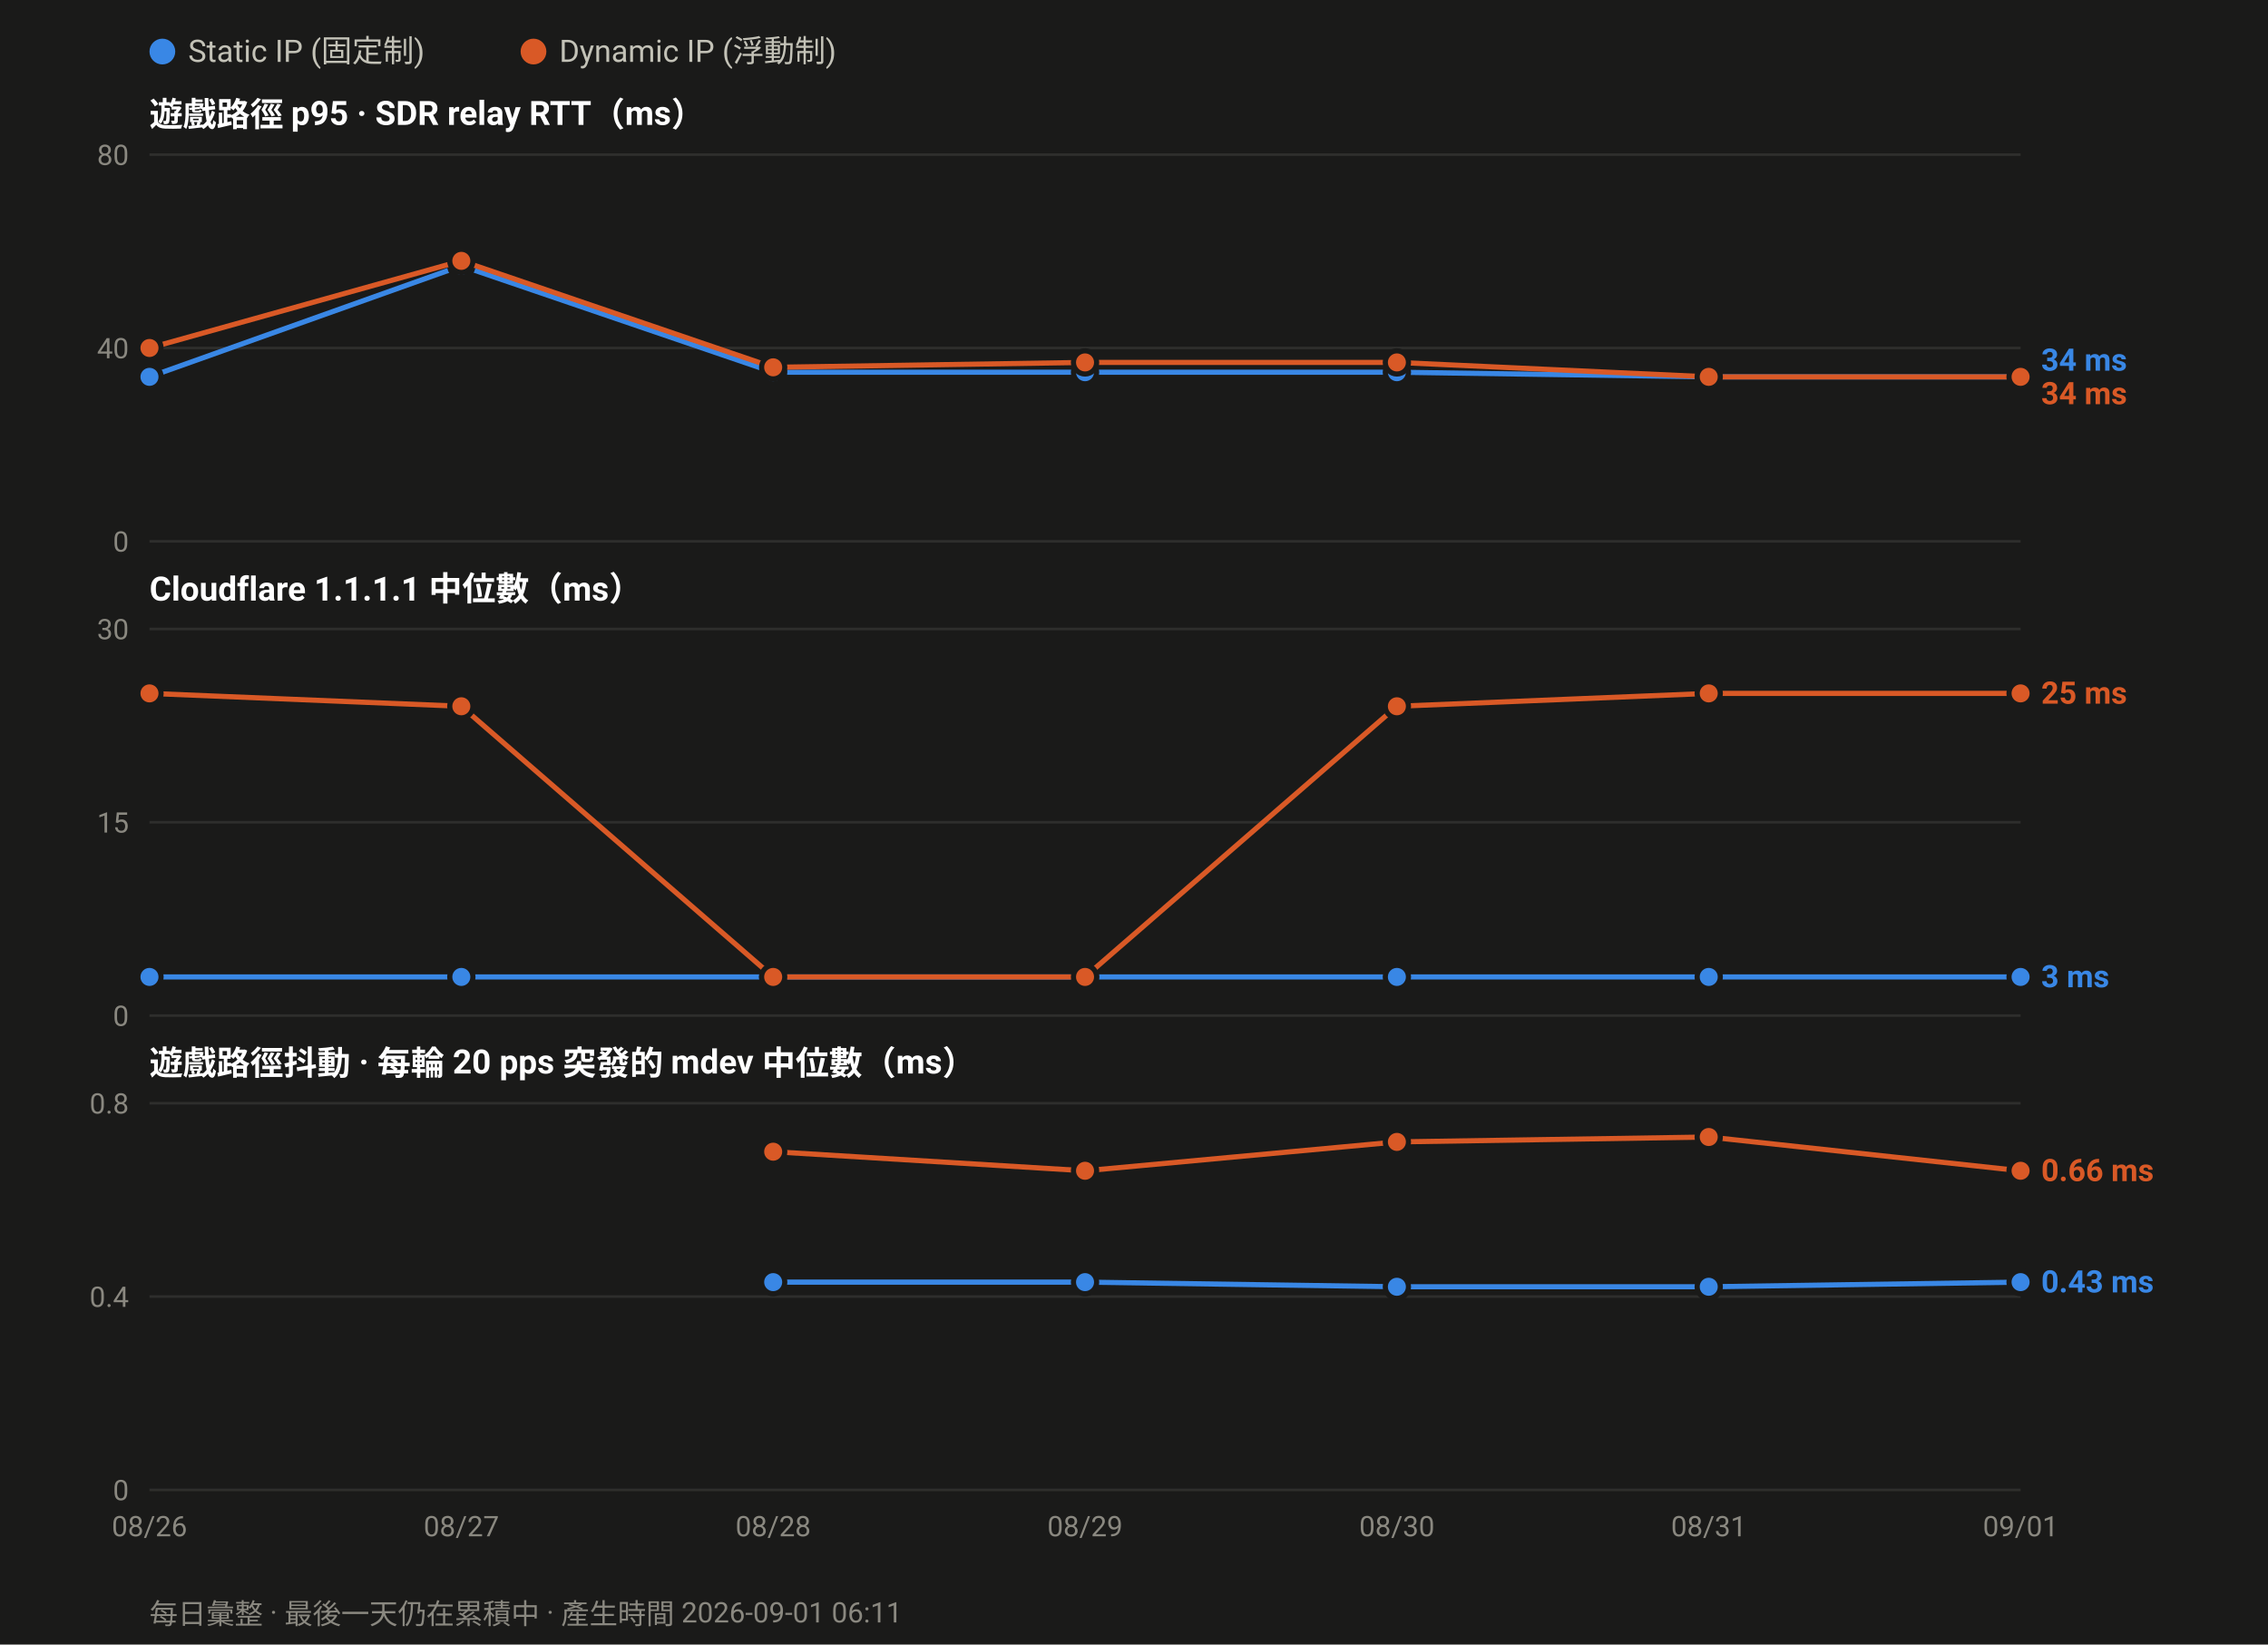
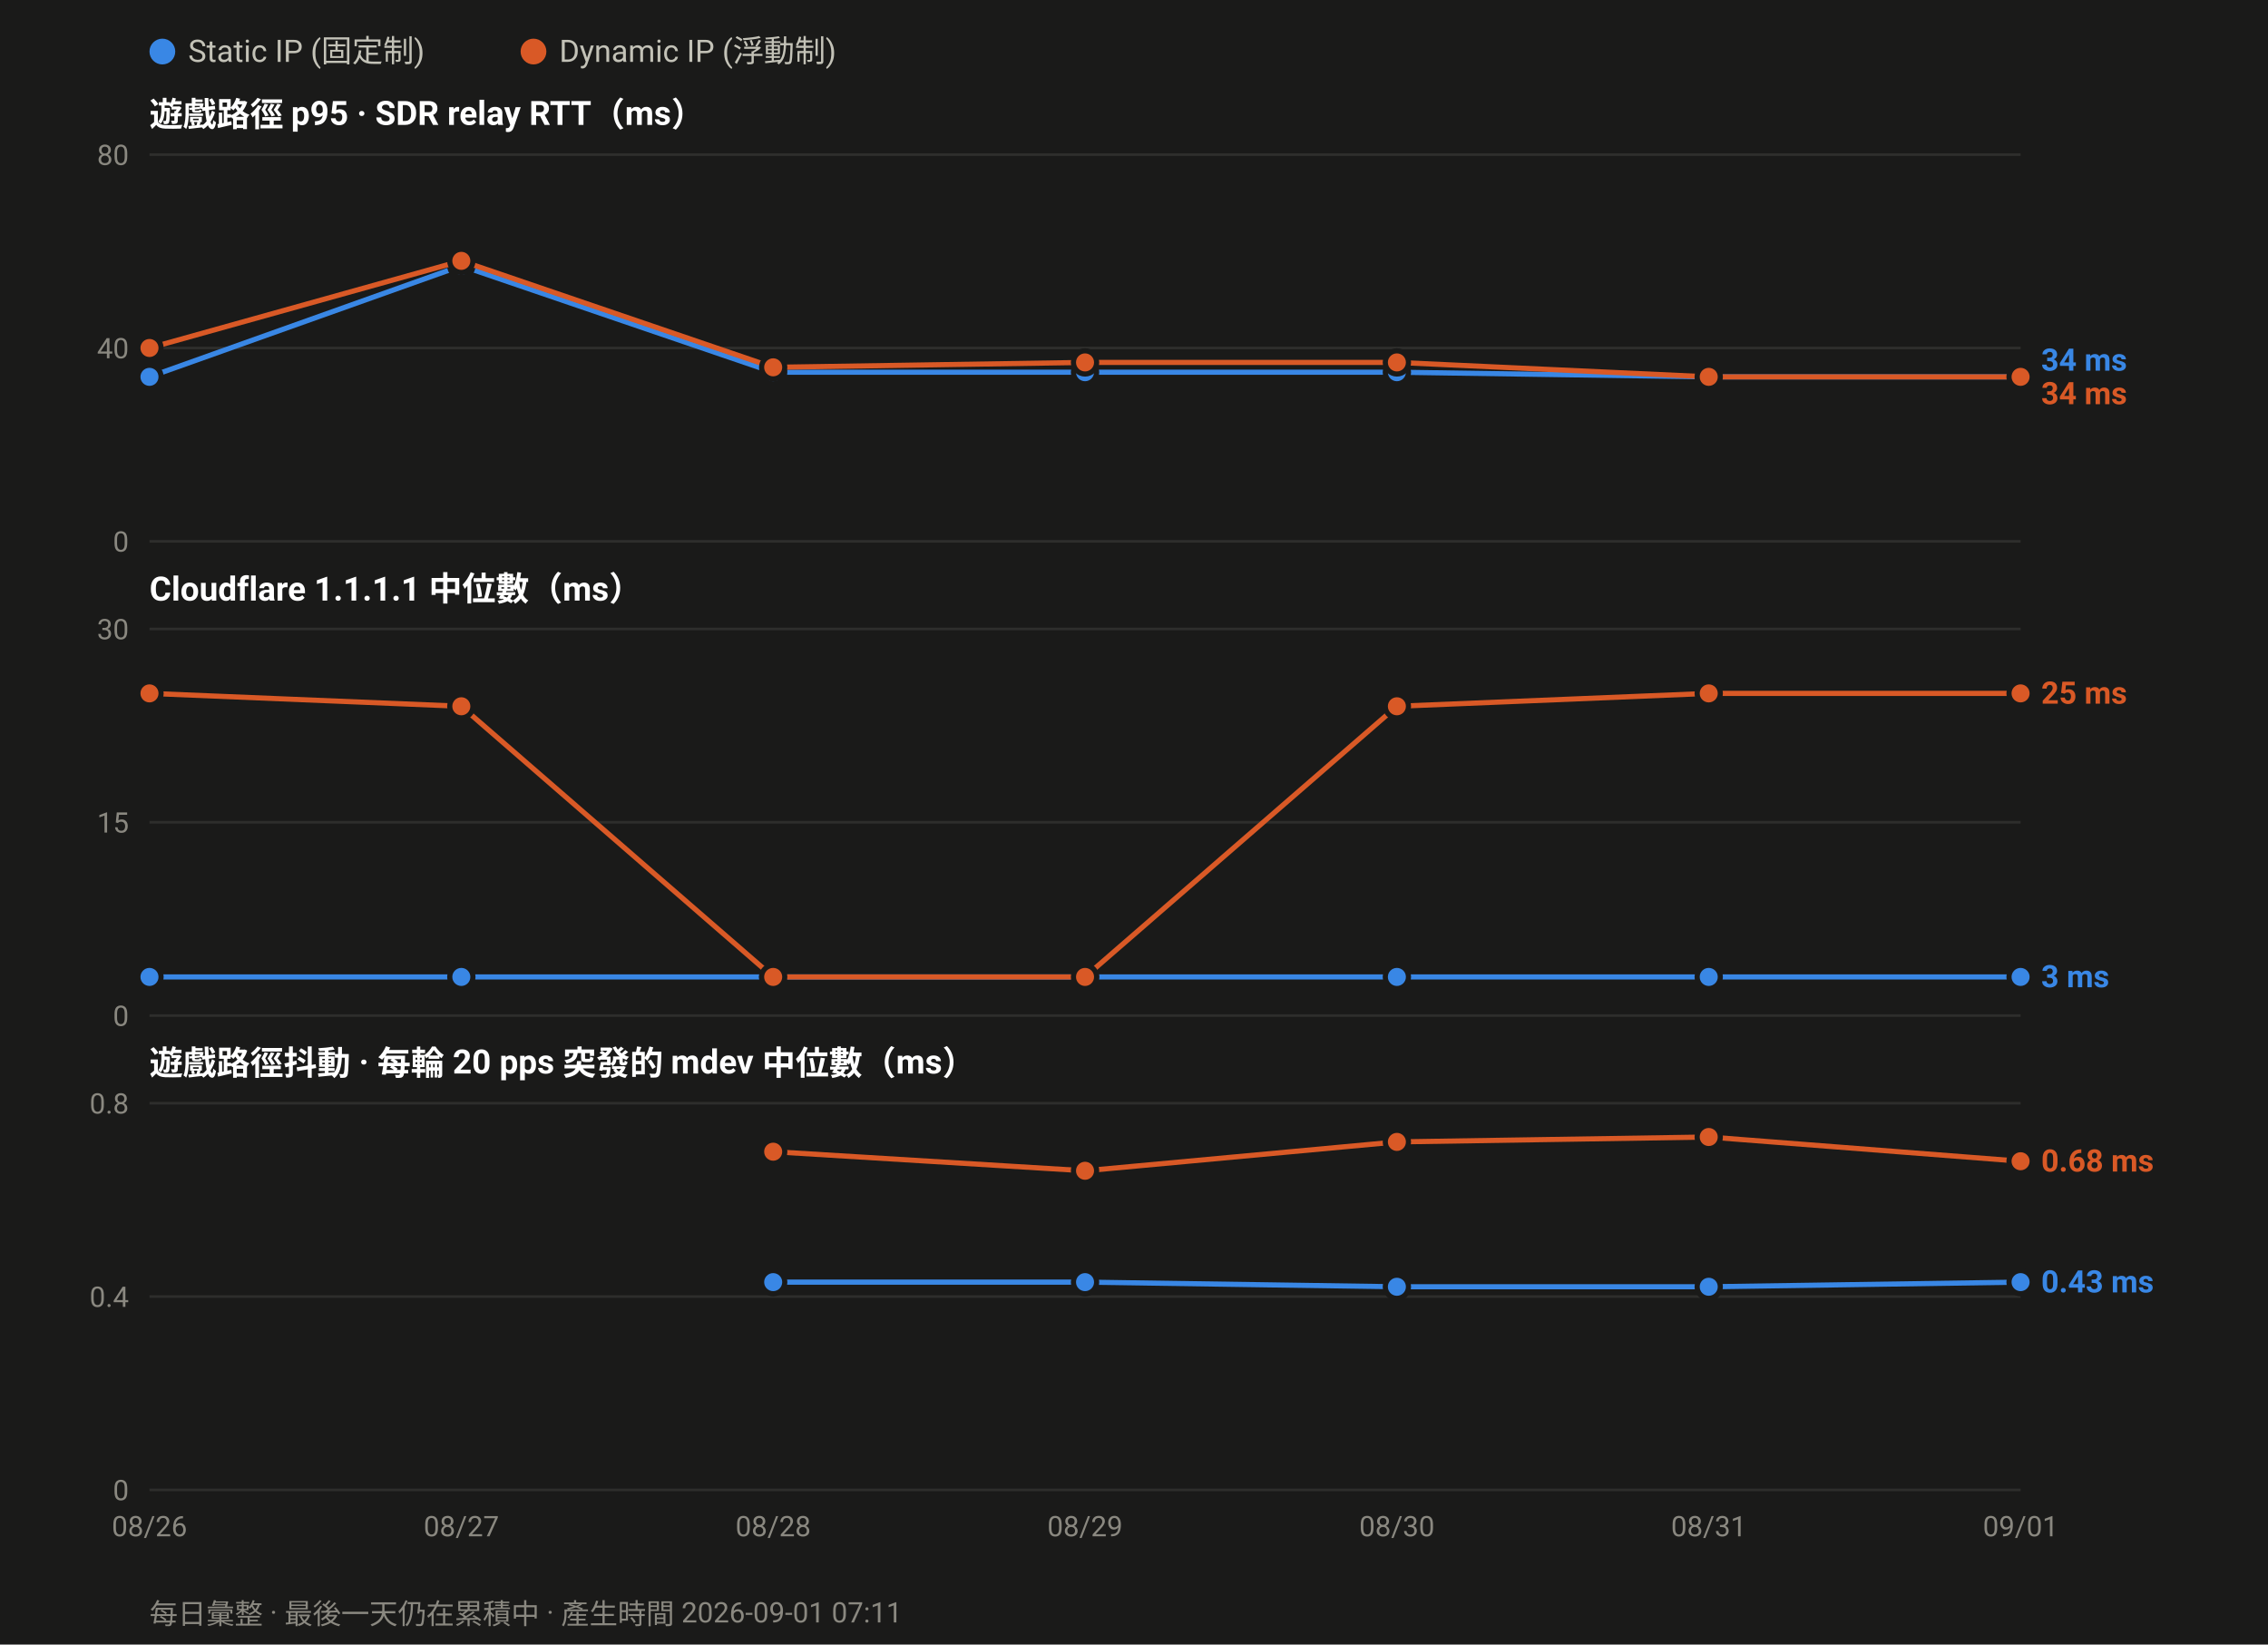
<svg xmlns="http://www.w3.org/2000/svg" width="880" height="638" viewBox="0 0 880 638" font-family="ui-sans-serif,-apple-system,Segoe UI,Roboto,Helvetica,Arial,sans-serif">
  <rect width="880" height="638" fill="#1a1a19" />
  <circle cx="63.0" cy="20" r="5" fill="#3987e5" />
  <text x="73.0" y="24" font-size="12" fill="#c3c2b7">Static IP (固定制)</text>
  <circle cx="207.0" cy="20" r="5" fill="#d95926" />
  <text x="217.0" y="24" font-size="12" fill="#c3c2b7">Dynamic IP (浮動制)</text>
  <text x="58" y="49.0" font-size="13" font-weight="600" fill="#ffffff">遊戲路徑 p95 · SDR relay RTT（ms）</text>
  <line x1="58" y1="210.0" x2="784.0" y2="210.0" stroke="#2e2e2c" stroke-width="1" />
  <text x="50" y="214.0" font-size="11" text-anchor="end" fill="#8a8880">0</text>
  <line x1="58" y1="135.0" x2="784.0" y2="135.0" stroke="#2e2e2c" stroke-width="1" />
  <text x="50" y="139.0" font-size="11" text-anchor="end" fill="#8a8880">40</text>
  <line x1="58" y1="60.0" x2="784.0" y2="60.0" stroke="#2e2e2c" stroke-width="1" />
  <text x="50" y="64.0" font-size="11" text-anchor="end" fill="#8a8880">80</text>
  <polyline fill="none" stroke="#3987e5" stroke-width="2" stroke-linejoin="round" points="58.0,146.2 179.0,103.1 300.0,144.4 421.0,144.4 542.0,144.4 663.0,146.2 784.0,146.2" />
  <circle cx="58.0" cy="146.2" r="4.5" fill="#3987e5" stroke="#1a1a19" stroke-width="2" />
  <circle cx="179.0" cy="103.1" r="4.5" fill="#3987e5" stroke="#1a1a19" stroke-width="2" />
  <circle cx="300.0" cy="144.4" r="4.5" fill="#3987e5" stroke="#1a1a19" stroke-width="2" />
  <circle cx="421.0" cy="144.4" r="4.5" fill="#3987e5" stroke="#1a1a19" stroke-width="2" />
  <circle cx="542.0" cy="144.4" r="4.5" fill="#3987e5" stroke="#1a1a19" stroke-width="2" />
  <circle cx="663.0" cy="146.2" r="4.5" fill="#3987e5" stroke="#1a1a19" stroke-width="2" />
  <circle cx="784.0" cy="146.2" r="4.5" fill="#3987e5" stroke="#1a1a19" stroke-width="2" />
  <polyline fill="none" stroke="#d95926" stroke-width="2" stroke-linejoin="round" points="58.0,135.0 179.0,101.2 300.0,142.5 421.0,140.6 542.0,140.6 663.0,146.2 784.0,146.2" />
  <circle cx="58.0" cy="135.0" r="4.5" fill="#d95926" stroke="#1a1a19" stroke-width="2" />
  <circle cx="179.0" cy="101.2" r="4.5" fill="#d95926" stroke="#1a1a19" stroke-width="2" />
  <circle cx="300.0" cy="142.5" r="4.5" fill="#d95926" stroke="#1a1a19" stroke-width="2" />
  <circle cx="421.0" cy="140.6" r="4.5" fill="#d95926" stroke="#1a1a19" stroke-width="2" />
  <circle cx="542.0" cy="140.6" r="4.5" fill="#d95926" stroke="#1a1a19" stroke-width="2" />
  <circle cx="663.0" cy="146.2" r="4.5" fill="#d95926" stroke="#1a1a19" stroke-width="2" />
  <circle cx="784.0" cy="146.2" r="4.5" fill="#d95926" stroke="#1a1a19" stroke-width="2" />
  <text x="792.0" y="143.8" font-size="12" font-weight="600" fill="#3987e5">34 ms</text>
  <text x="792.0" y="156.8" font-size="12" font-weight="600" fill="#d95926">34 ms</text>
  <text x="58" y="233.0" font-size="13" font-weight="600" fill="#ffffff">Cloudflare 1.1.1.1 中位數（ms）</text>
  <line x1="58" y1="394.0" x2="784.0" y2="394.0" stroke="#2e2e2c" stroke-width="1" />
  <text x="50" y="398.0" font-size="11" text-anchor="end" fill="#8a8880">0</text>
  <line x1="58" y1="319.0" x2="784.0" y2="319.0" stroke="#2e2e2c" stroke-width="1" />
  <text x="50" y="323.0" font-size="11" text-anchor="end" fill="#8a8880">15</text>
  <line x1="58" y1="244.0" x2="784.0" y2="244.0" stroke="#2e2e2c" stroke-width="1" />
  <text x="50" y="248.0" font-size="11" text-anchor="end" fill="#8a8880">30</text>
  <polyline fill="none" stroke="#3987e5" stroke-width="2" stroke-linejoin="round" points="58.0,379.0 179.0,379.0 300.0,379.0 421.0,379.0 542.0,379.0 663.0,379.0 784.0,379.0" />
  <circle cx="58.0" cy="379.0" r="4.5" fill="#3987e5" stroke="#1a1a19" stroke-width="2" />
  <circle cx="179.0" cy="379.0" r="4.5" fill="#3987e5" stroke="#1a1a19" stroke-width="2" />
  <circle cx="300.0" cy="379.0" r="4.5" fill="#3987e5" stroke="#1a1a19" stroke-width="2" />
  <circle cx="421.0" cy="379.0" r="4.5" fill="#3987e5" stroke="#1a1a19" stroke-width="2" />
  <circle cx="542.0" cy="379.0" r="4.5" fill="#3987e5" stroke="#1a1a19" stroke-width="2" />
  <circle cx="663.0" cy="379.0" r="4.5" fill="#3987e5" stroke="#1a1a19" stroke-width="2" />
  <circle cx="784.0" cy="379.0" r="4.5" fill="#3987e5" stroke="#1a1a19" stroke-width="2" />
  <polyline fill="none" stroke="#d95926" stroke-width="2" stroke-linejoin="round" points="58.0,269.0 179.0,274.0 300.0,379.0 421.0,379.0 542.0,274.0 663.0,269.0 784.0,269.0" />
  <circle cx="58.0" cy="269.0" r="4.5" fill="#d95926" stroke="#1a1a19" stroke-width="2" />
  <circle cx="179.0" cy="274.0" r="4.5" fill="#d95926" stroke="#1a1a19" stroke-width="2" />
  <circle cx="300.0" cy="379.0" r="4.5" fill="#d95926" stroke="#1a1a19" stroke-width="2" />
  <circle cx="421.0" cy="379.0" r="4.5" fill="#d95926" stroke="#1a1a19" stroke-width="2" />
  <circle cx="542.0" cy="274.0" r="4.5" fill="#d95926" stroke="#1a1a19" stroke-width="2" />
  <circle cx="663.0" cy="269.0" r="4.5" fill="#d95926" stroke="#1a1a19" stroke-width="2" />
  <circle cx="784.0" cy="269.0" r="4.5" fill="#d95926" stroke="#1a1a19" stroke-width="2" />
  <text x="792.0" y="273.0" font-size="12" font-weight="600" fill="#d95926">25 ms</text>
  <text x="792.0" y="383.0" font-size="12" font-weight="600" fill="#3987e5">3 ms</text>
  <text x="58" y="417.0" font-size="13" font-weight="600" fill="#ffffff">遊戲路徑抖動 · 每輪 20 pps 突發的 mdev 中位數（ms）</text>
  <line x1="58" y1="578.0" x2="784.0" y2="578.0" stroke="#2e2e2c" stroke-width="1" />
  <text x="50" y="582.0" font-size="11" text-anchor="end" fill="#8a8880">0</text>
  <line x1="58" y1="503.0" x2="784.0" y2="503.0" stroke="#2e2e2c" stroke-width="1" />
  <text x="50" y="507.0" font-size="11" text-anchor="end" fill="#8a8880">0.4</text>
  <line x1="58" y1="428.0" x2="784.0" y2="428.0" stroke="#2e2e2c" stroke-width="1" />
  <text x="50" y="432.0" font-size="11" text-anchor="end" fill="#8a8880">0.8</text>
  <polyline fill="none" stroke="#3987e5" stroke-width="2" stroke-linejoin="round" points="300.0,497.4 421.0,497.4 542.0,499.2 663.0,499.2 784.0,497.4" />
  <circle cx="300.0" cy="497.4" r="4.5" fill="#3987e5" stroke="#1a1a19" stroke-width="2" />
  <circle cx="421.0" cy="497.4" r="4.5" fill="#3987e5" stroke="#1a1a19" stroke-width="2" />
  <circle cx="542.0" cy="499.2" r="4.5" fill="#3987e5" stroke="#1a1a19" stroke-width="2" />
  <circle cx="663.0" cy="499.2" r="4.5" fill="#3987e5" stroke="#1a1a19" stroke-width="2" />
  <circle cx="784.0" cy="497.4" r="4.5" fill="#3987e5" stroke="#1a1a19" stroke-width="2" />
-   <polyline fill="none" stroke="#d95926" stroke-width="2" stroke-linejoin="round" points="300.0,446.8 421.0,454.2 542.0,443.0 663.0,441.1 784.0,454.2" />
+   <polyline fill="none" stroke="#d95926" stroke-width="2" stroke-linejoin="round" points="300.0,446.8 421.0,454.2 542.0,443.0 663.0,441.1 784.0,450.5" />
  <circle cx="300.0" cy="446.8" r="4.5" fill="#d95926" stroke="#1a1a19" stroke-width="2" />
  <circle cx="421.0" cy="454.2" r="4.5" fill="#d95926" stroke="#1a1a19" stroke-width="2" />
  <circle cx="542.0" cy="443.0" r="4.5" fill="#d95926" stroke="#1a1a19" stroke-width="2" />
  <circle cx="663.0" cy="441.1" r="4.5" fill="#d95926" stroke="#1a1a19" stroke-width="2" />
-   <circle cx="784.0" cy="454.2" r="4.5" fill="#d95926" stroke="#1a1a19" stroke-width="2" />
-   <text x="792.0" y="458.2" font-size="12" font-weight="600" fill="#d95926">0.66 ms</text>
+   <circle cx="784.0" cy="450.5" r="4.5" fill="#d95926" stroke="#1a1a19" stroke-width="2" />
+   <text x="792.0" y="454.5" font-size="12" font-weight="600" fill="#d95926">0.68 ms</text>
  <text x="792.0" y="501.4" font-size="12" font-weight="600" fill="#3987e5">0.43 ms</text>
  <text x="58.0" y="596.0" font-size="11" text-anchor="middle" fill="#8a8880">08/26</text>
  <text x="179.0" y="596.0" font-size="11" text-anchor="middle" fill="#8a8880">08/27</text>
  <text x="300.0" y="596.0" font-size="11" text-anchor="middle" fill="#8a8880">08/28</text>
  <text x="421.0" y="596.0" font-size="11" text-anchor="middle" fill="#8a8880">08/29</text>
  <text x="542.0" y="596.0" font-size="11" text-anchor="middle" fill="#8a8880">08/30</text>
  <text x="663.0" y="596.0" font-size="11" text-anchor="middle" fill="#8a8880">08/31</text>
  <text x="784.0" y="596.0" font-size="11" text-anchor="middle" fill="#8a8880">09/01</text>
-   <text x="58" y="630" font-size="11" fill="#8a8880">每日彙整 · 最後一天仍在累積中 · 產生時間 2026-09-01 06:11</text>
+   <text x="58" y="630" font-size="11" fill="#8a8880">每日彙整 · 最後一天仍在累積中 · 產生時間 2026-09-01 07:11</text>
</svg>
